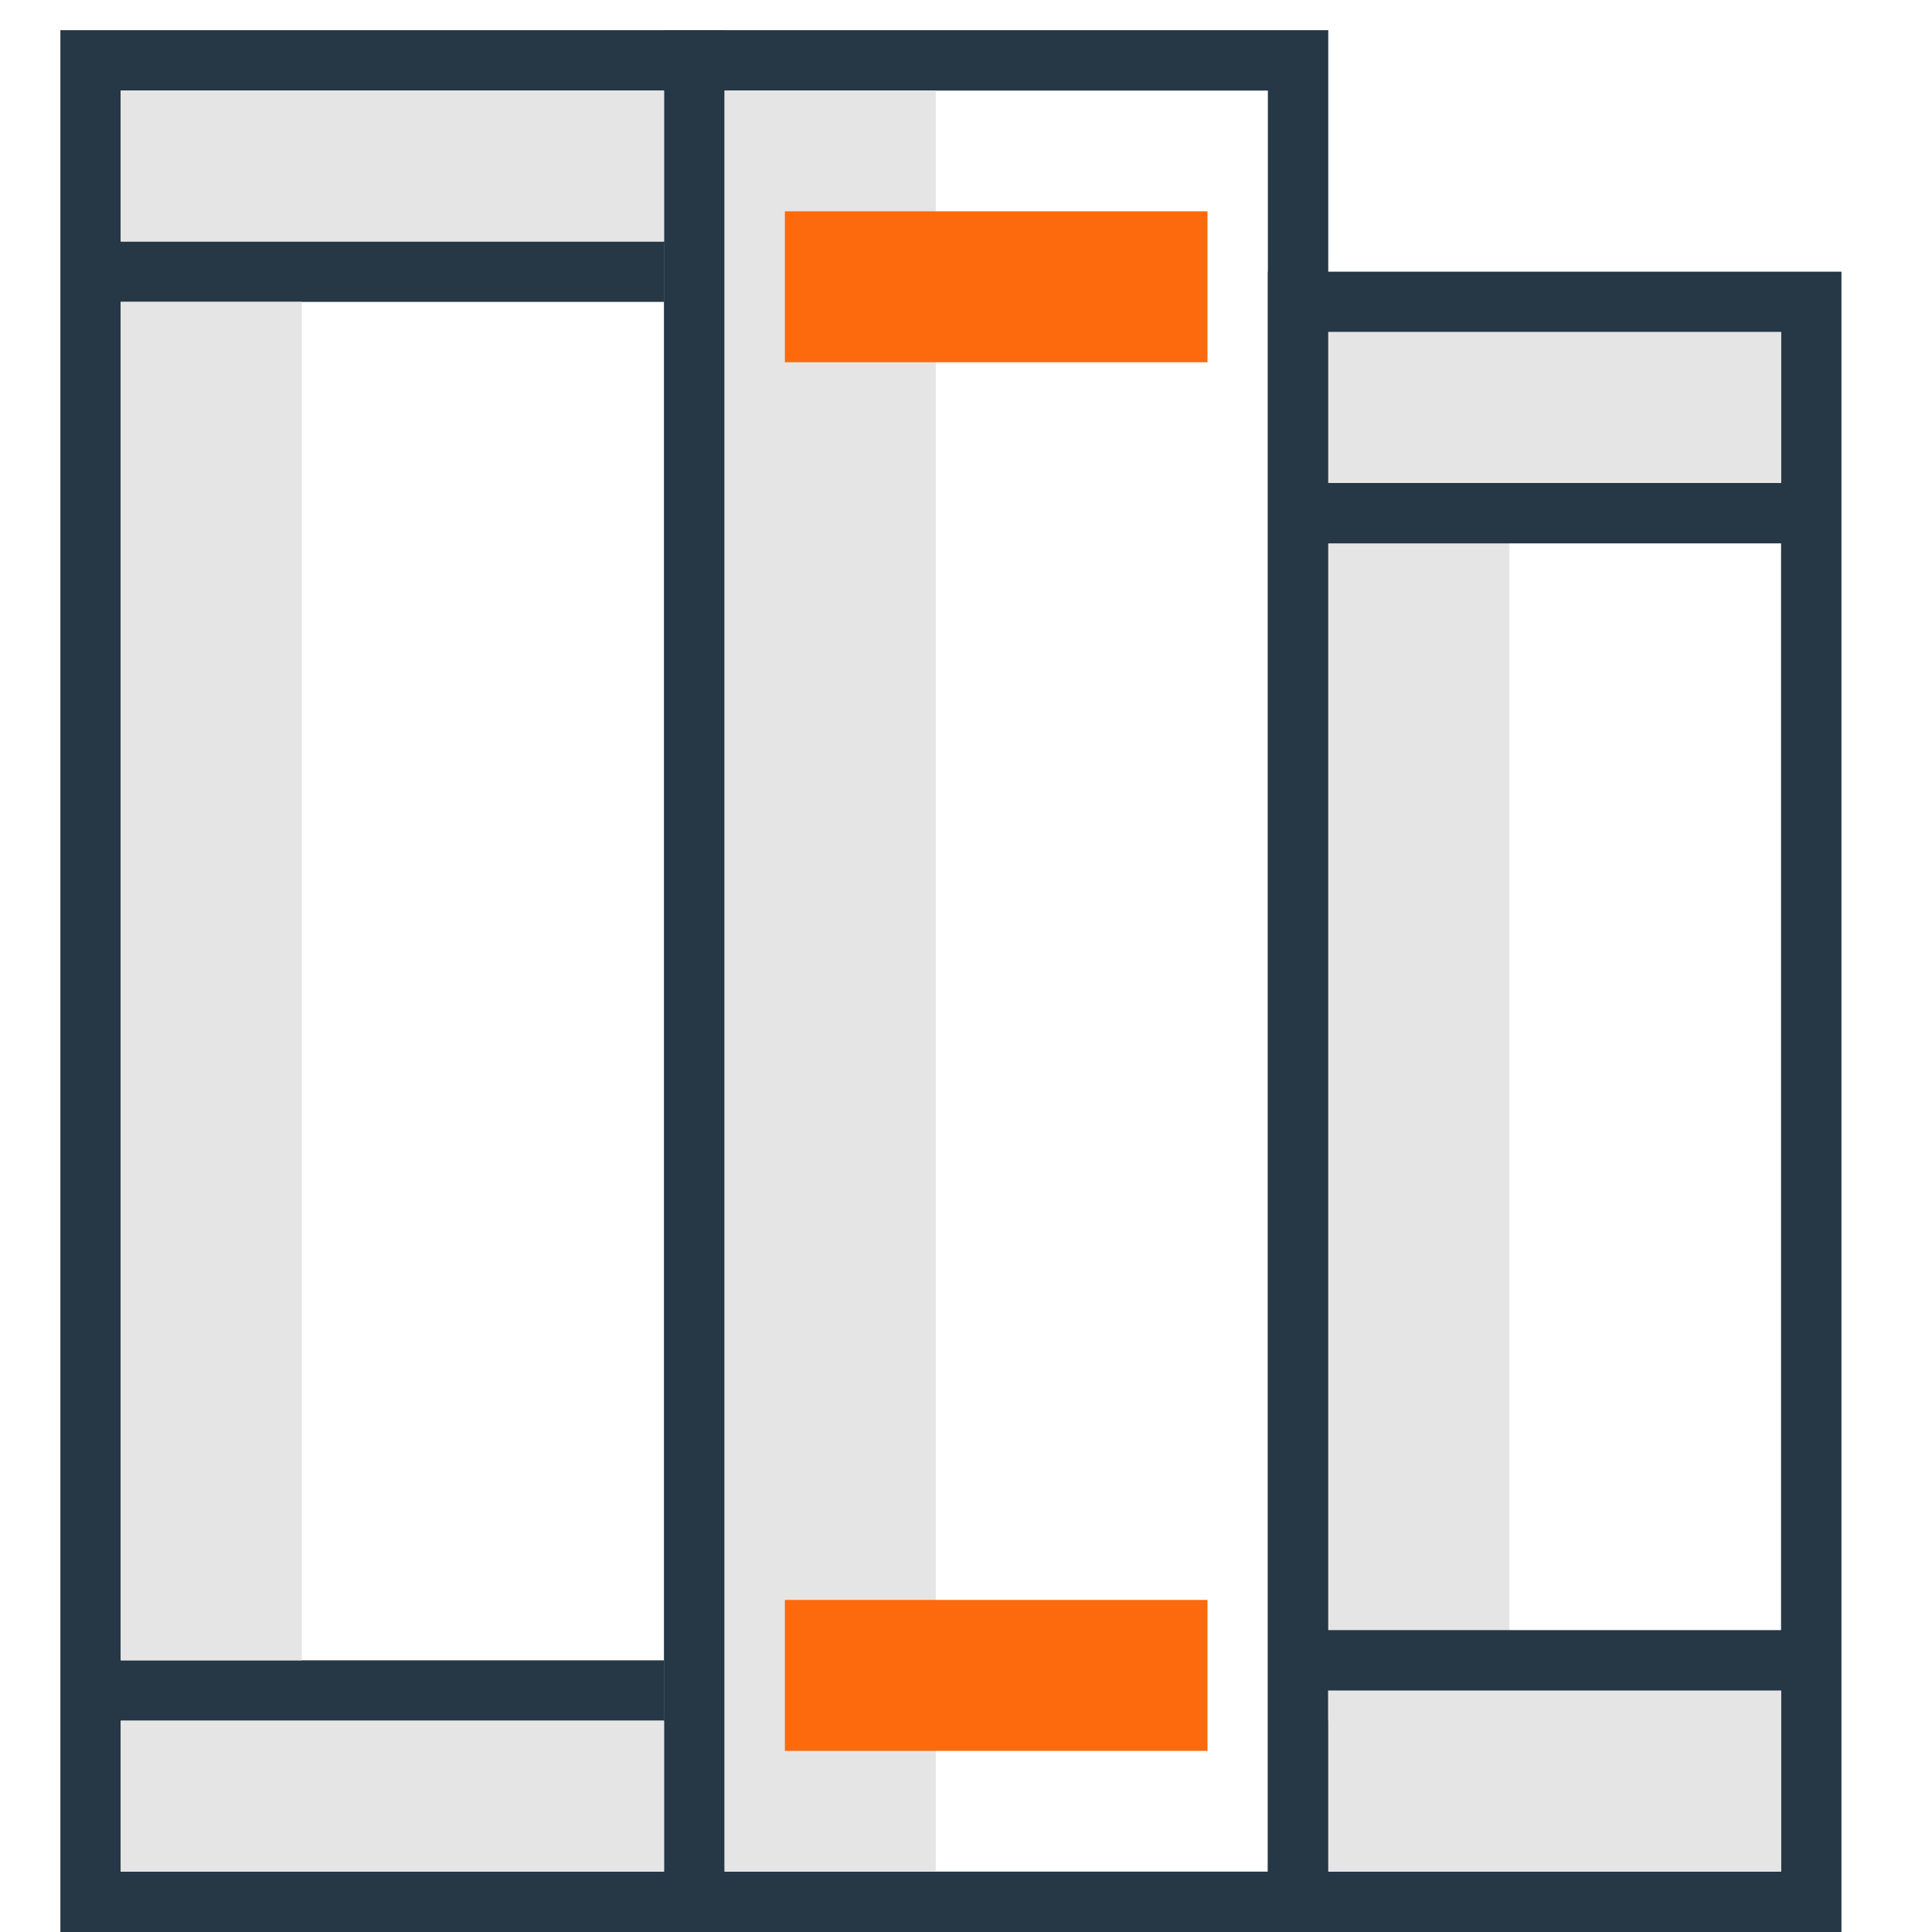
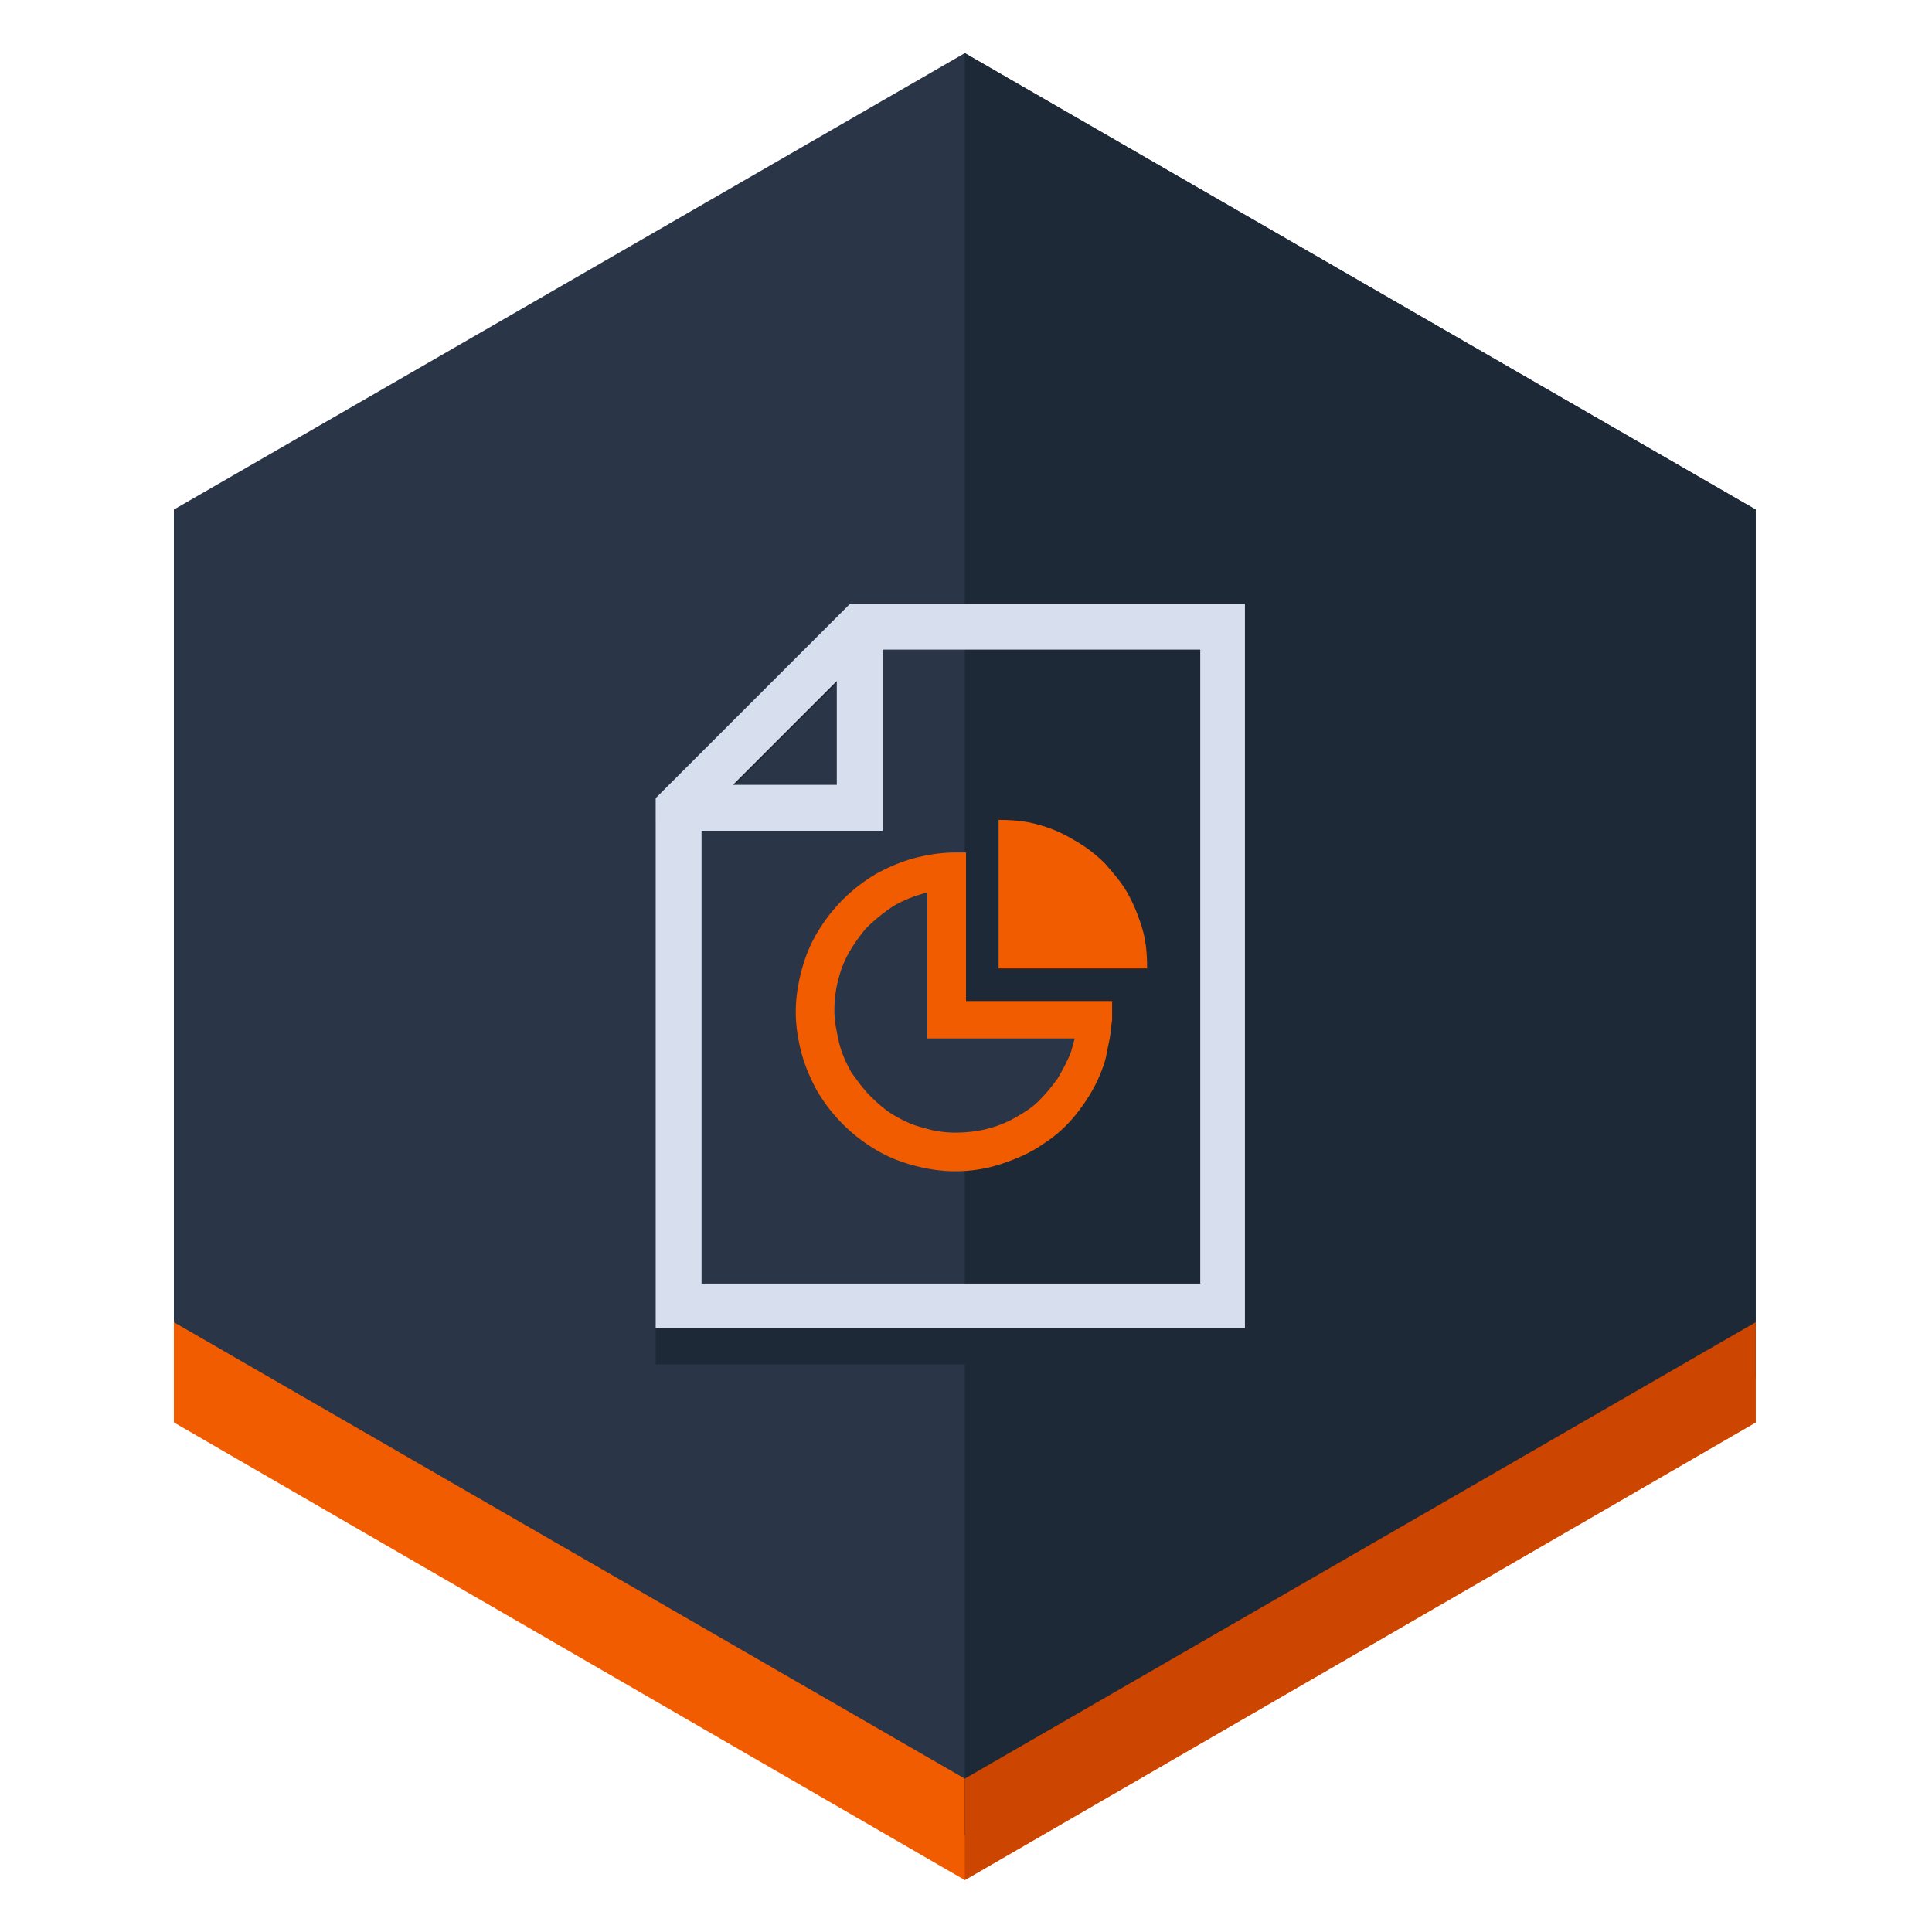
- <svg xmlns="http://www.w3.org/2000/svg" viewBox="0 0 64 64">
-   <defs>
-     <style>
-       .cls-1 {
-         fill: none;
-         stroke: #263746;
-         stroke-miterlimit: 10;
-         stroke-width: 2px;
-       }
- 
-       .cls-2 {
-         fill: #e5e5e5;
-       }
- 
-       .cls-3 {
-         fill: #fc6a0d;
-       }
-     </style>
-   </defs>
-   <g id="ICONS-64x">
-     <rect class="cls-1" x="3" y="2" width="20" height="61" />
-     <rect class="cls-1" x="43" y="10" width="17" height="53" />
-     <rect class="cls-1" x="23" y="2" width="20" height="61" />
-     <line class="cls-1" x1="3" y1="9" x2="22" y2="9" />
-     <line class="cls-1" x1="3" y1="56" x2="22" y2="56" />
-     <rect class="cls-2" x="44" y="16" width="6" height="41" />
-     <line class="cls-1" x1="43" y1="17" x2="60" y2="17" />
-     <rect class="cls-2" x="4" y="3" width="18" height="5" />
-     <rect class="cls-2" x="4" y="57" width="18" height="5" />
-     <rect class="cls-2" x="44" y="11" width="15" height="5" />
-     <rect class="cls-2" x="44" y="55" width="15" height="7" />
-     <rect class="cls-2" x="24" y="3" width="7" height="59" />
-     <rect class="cls-2" x="4" y="10" width="6" height="45" />
-     <rect class="cls-3" x="26" y="7" width="14" height="5" />
-     <rect class="cls-3" x="26" y="53" width="14" height="5" />
-     <line class="cls-1" x1="43" y1="55" x2="60" y2="55" />
+ <svg xmlns="http://www.w3.org/2000/svg" version="1.1" id="Layer_1" x="0px" y="0px" viewBox="0 0 160 160" style="enable-background:new 0 0 160 160;" xml:space="preserve">
+   <style type="text/css">
+ 	.st0{fill:#2A3548;}
+ 	.st1{fill:#F25C00;}
+ 	.st2{fill:#1E2937;}
+ 	.st3{fill:#CC4602;}
+ 	.st4{fill:#D7DEED;}
+ </style>
+   <g>
+     <g>
+       <polygon class="st0" points="145.4,114.1 145.4,42.2 79.9,4.4 14.4,42.2 14.4,114.1 79.9,152   " />
+       <polygon class="st1" points="14.4,109.5 79.9,147.3 145.4,109.5 145.4,117.8 79.9,155.7 14.4,117.8   " />
+       <polygon class="st2" points="145.4,114.1 145.4,42.2 79.9,4.4 79.9,152   " />
+       <polygon class="st3" points="145.4,117.8 145.4,109.5 79.9,147.3 79.9,155.7   " />
+     </g>
+   </g>
+   <polygon class="st0" points="78.1,72.5 78.1,84 90.9,84 88.7,90.8 84.6,94.3 79.3,95.6 72.8,93.7 68.6,88.4 67.8,80.6 71.1,75.3 " />
+   <g>
+     <path class="st2" d="M103.1,52v61H54.3V68.1L70.4,52H103.1z M99.3,52.8H73.1l-15,15v41.5h41.3V52.8z" />
+   </g>
+   <g>
+     <g>
+       <path class="st4" d="M103.1,50v60H54.3V66.1L70.4,50H103.1z M99.3,53.8H73.1v15h-15v37.5h41.3V53.8z M60.7,65h8.6v-8.6L60.7,65z" />
+     </g>
+     <g>
+       <path class="st1" d="M94.6,76.9c-0.3-1-0.7-2-1.2-2.9c-0.5-0.9-1.2-1.7-1.9-2.5c-0.7-0.7-1.6-1.4-2.5-1.9C88,69,87.1,68.6,86,68.3    c-1-0.3-2.1-0.4-3.3-0.4v12.3H95C95,79,94.9,77.9,94.6,76.9z" />
+       <path class="st1" d="M80,70.6h-0.9c-1.2,0-2.4,0.2-3.5,0.5c-1.1,0.3-2.2,0.8-3.1,1.3c-1,0.6-1.9,1.3-2.7,2.1    c-0.8,0.8-1.5,1.7-2.1,2.7c-0.6,1-1,2-1.3,3.1c-0.3,1.1-0.5,2.3-0.5,3.5c0,1.2,0.2,2.4,0.5,3.5c0.3,1.1,0.8,2.2,1.3,3.1    c0.6,1,1.3,1.9,2.1,2.7c0.8,0.8,1.7,1.5,2.7,2.1c1,0.6,2,1,3.1,1.3c1.1,0.3,2.3,0.5,3.5,0.5c1.3,0,2.6-0.2,3.8-0.6    c1.2-0.4,2.4-0.9,3.4-1.6c1.1-0.7,2-1.5,2.8-2.5c0.8-1,1.5-2.1,2-3.3c0.2-0.5,0.4-1,0.5-1.5c0.1-0.5,0.2-1,0.3-1.5    c0.1-0.5,0.1-1,0.2-1.5c0-0.5,0-1,0-1.6H80V70.6z M87.6,89.3c-0.5,0.7-1,1.3-1.6,1.9c-0.6,0.6-1.3,1-2,1.4    c-0.7,0.4-1.5,0.7-2.3,0.9c-0.8,0.2-1.7,0.3-2.5,0.3c-0.9,0-1.8-0.1-2.7-0.4c-0.9-0.2-1.7-0.6-2.4-1c-0.7-0.4-1.4-1-2-1.6    c-0.6-0.6-1.1-1.3-1.6-2c-0.4-0.7-0.8-1.6-1-2.4c-0.2-0.9-0.4-1.8-0.4-2.7c0-0.9,0.1-1.7,0.3-2.5c0.2-0.8,0.5-1.6,0.9-2.3    c0.4-0.7,0.9-1.4,1.4-2c0.6-0.6,1.2-1.1,1.9-1.6c0.7-0.5,1.4-0.8,2.2-1.1c0.3-0.1,0.7-0.2,1-0.3v9v1.7V86H89    c-0.1,0.4-0.2,0.7-0.3,1.1C88.4,87.9,88,88.6,87.6,89.3z" />
+     </g>
  </g>
</svg>
